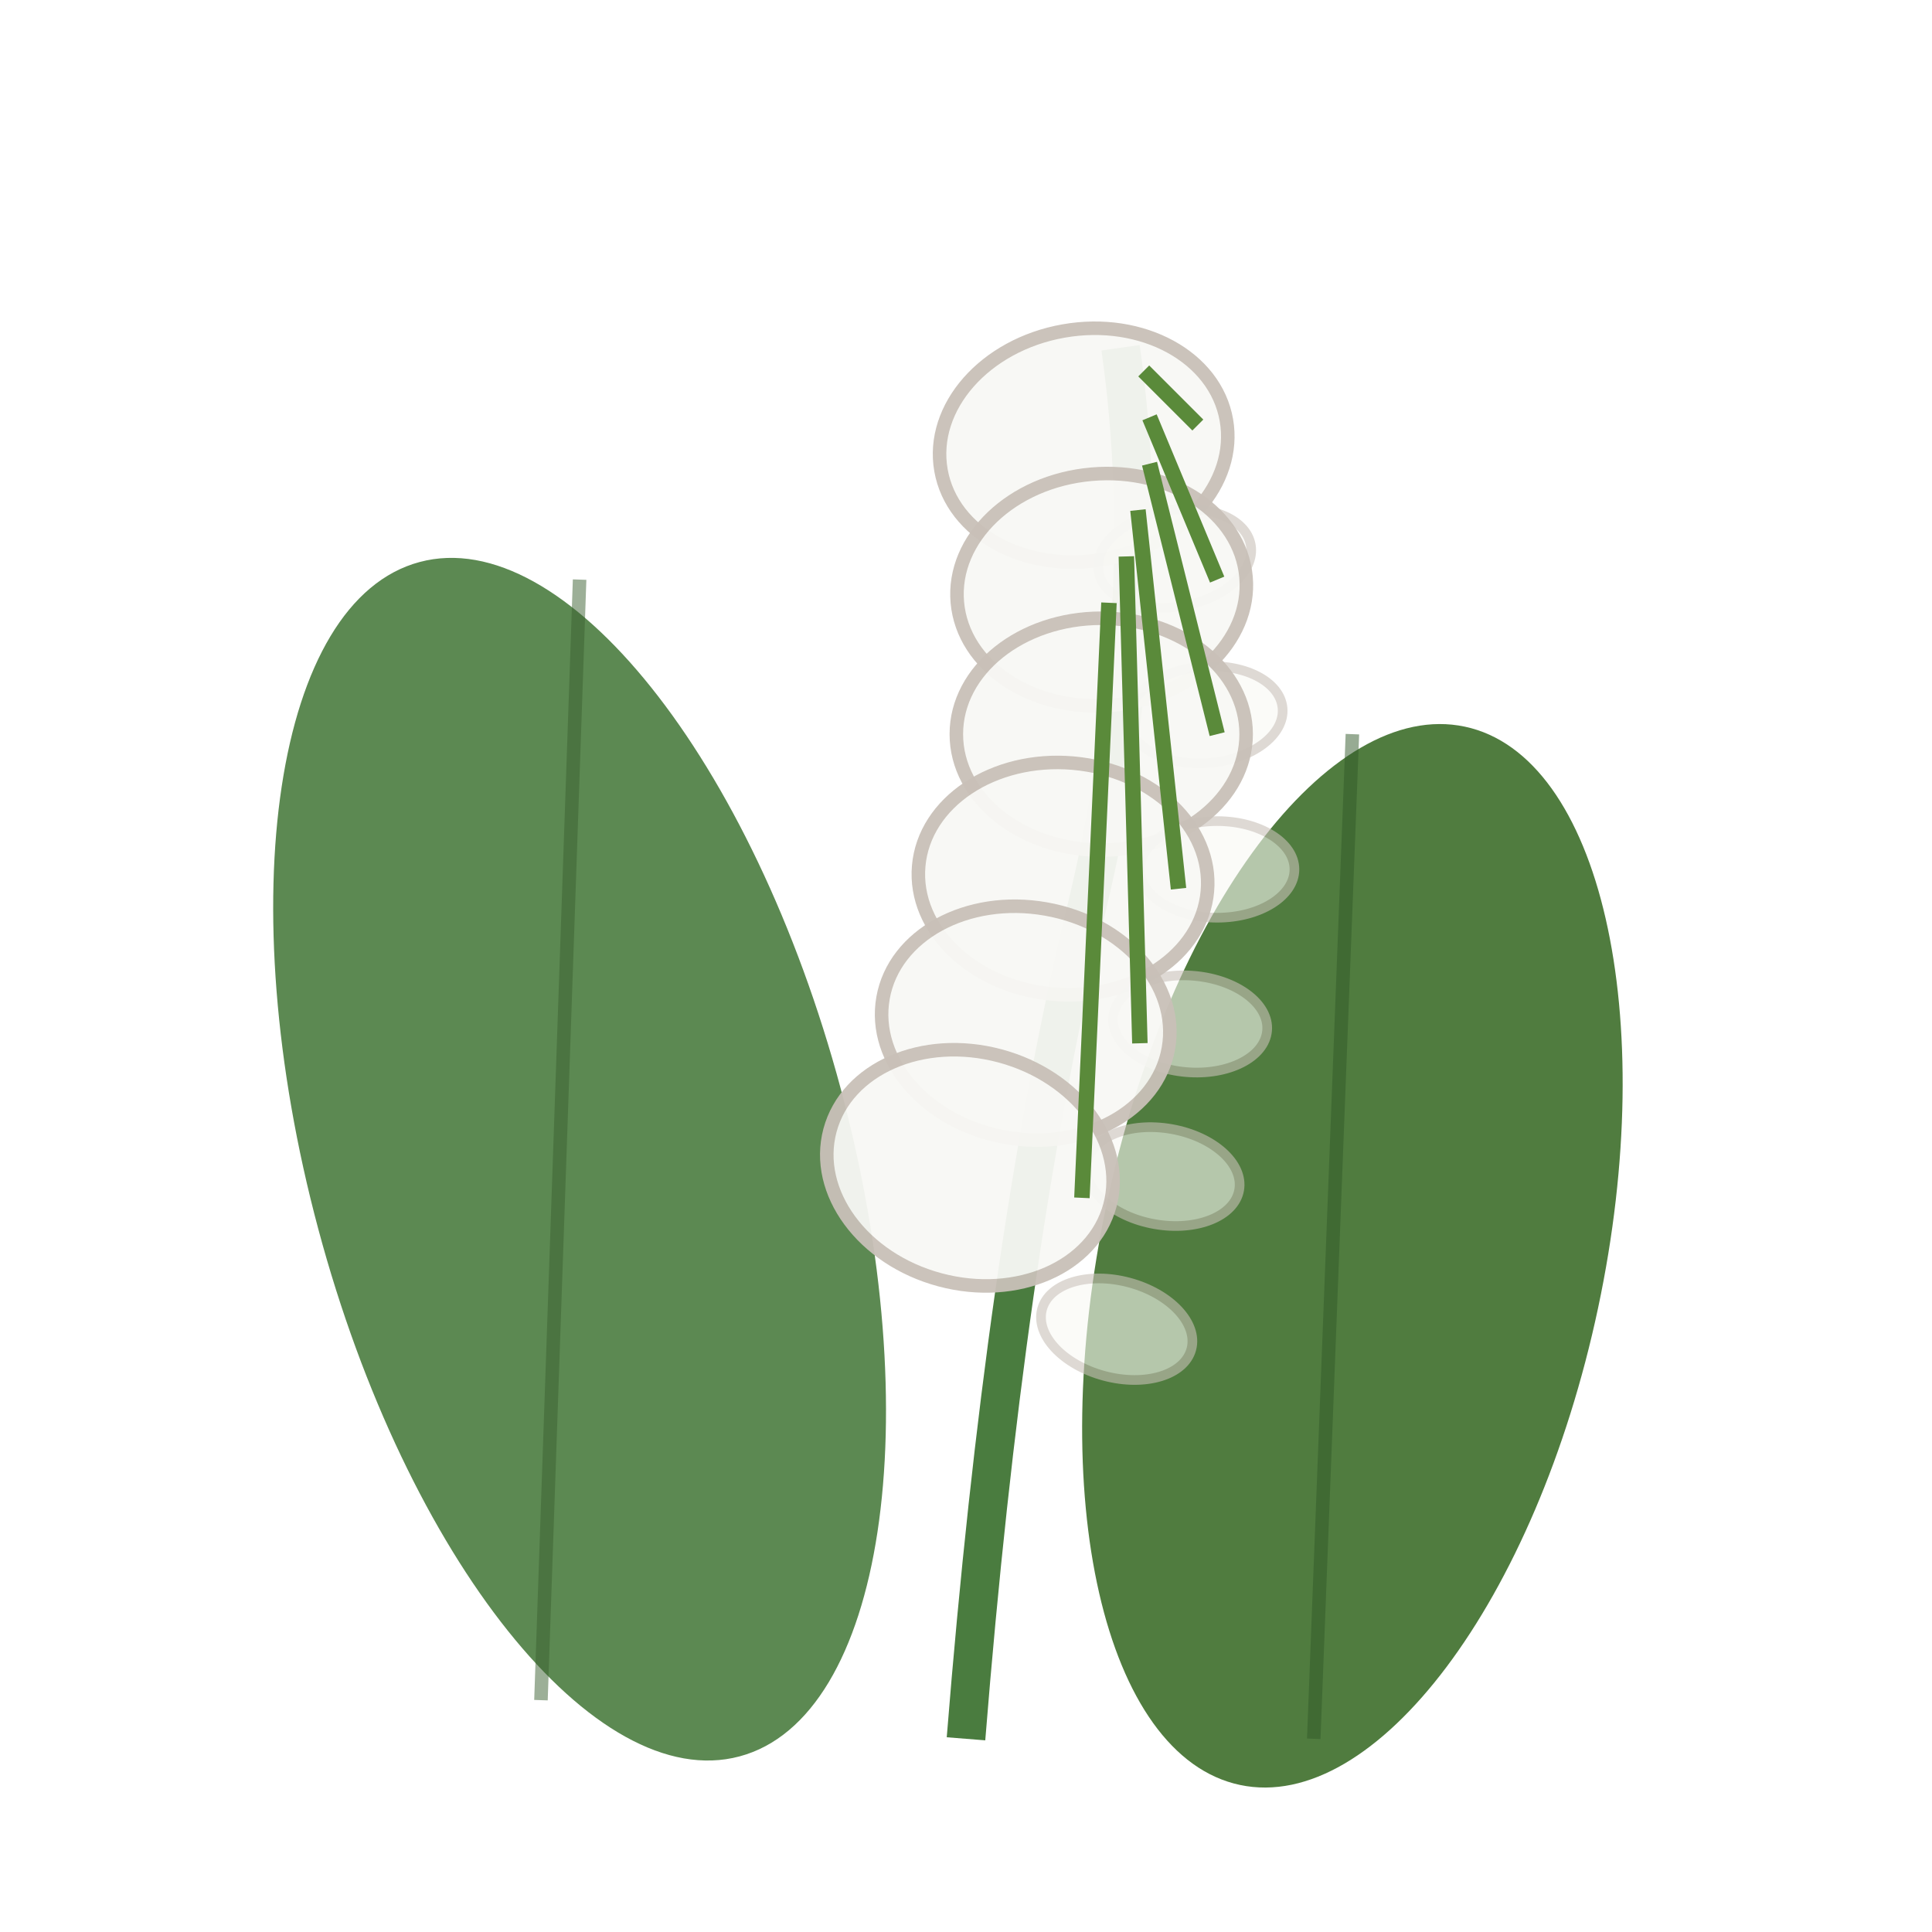
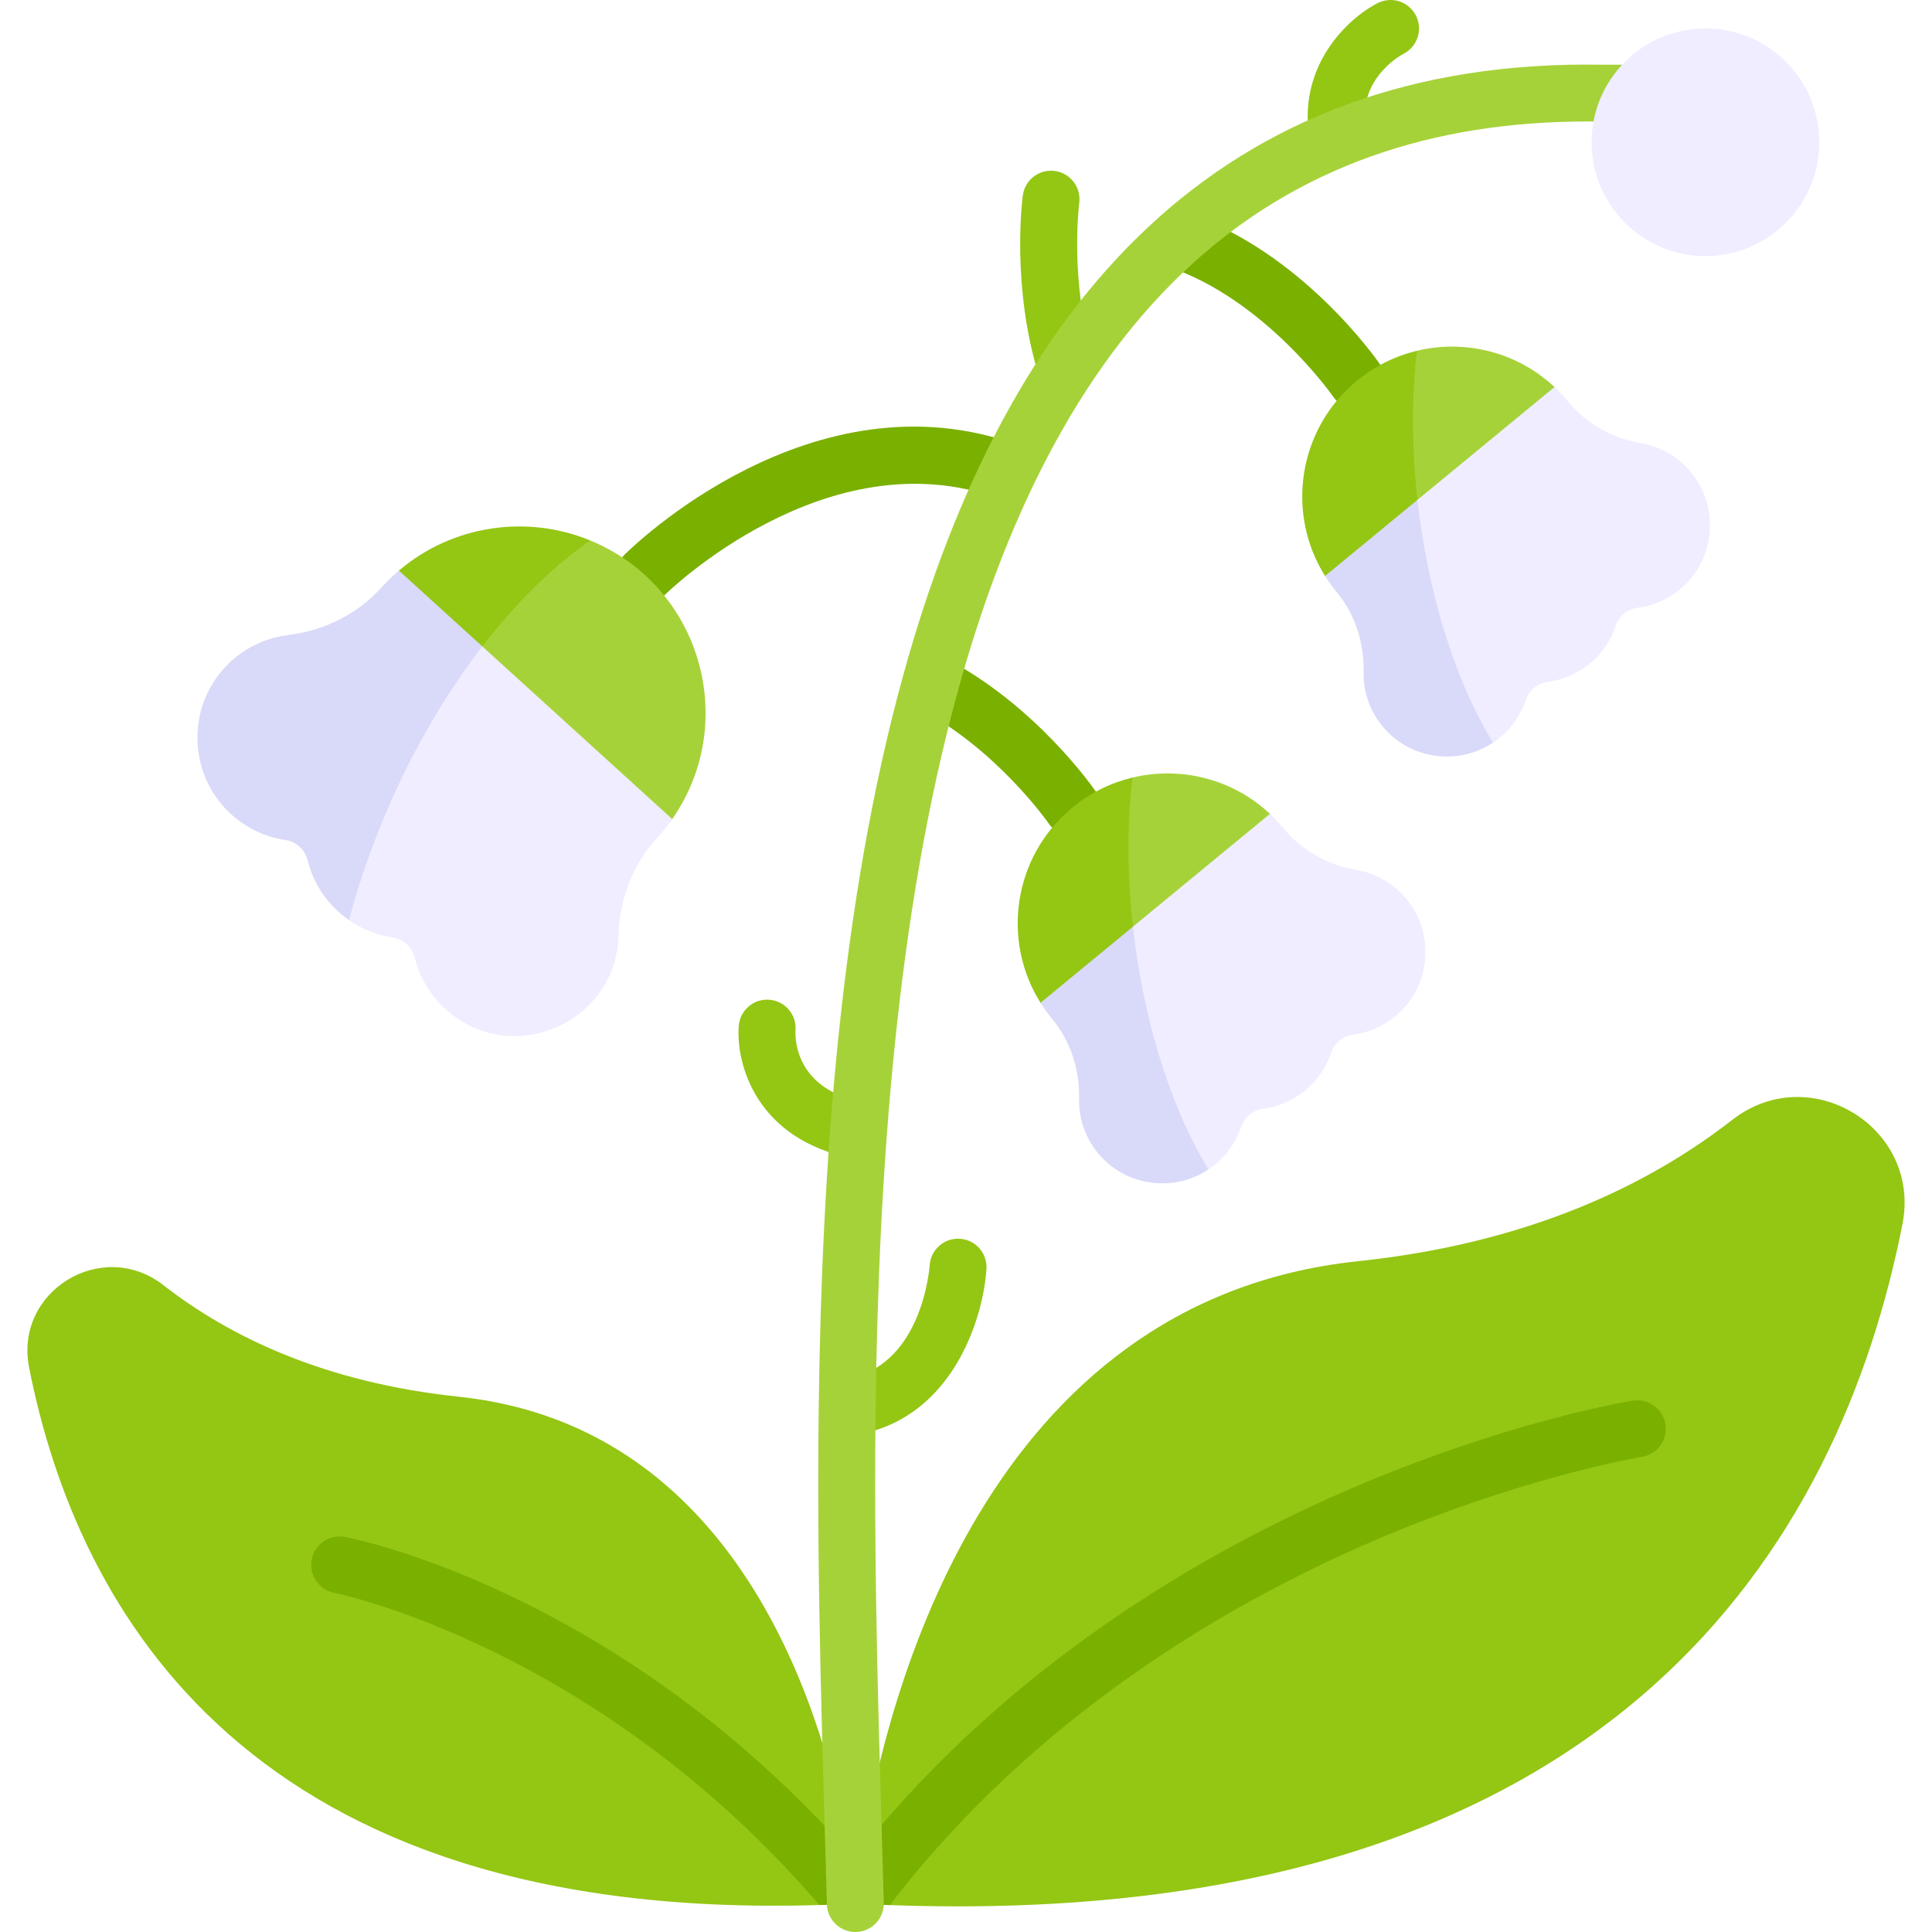
- <svg xmlns="http://www.w3.org/2000/svg" viewBox="0 0 100 100" width="100" height="100">
-   <path d="M50,90 Q52,65 56,48 Q60,32 58,18" stroke="#4a7c3f" stroke-width="2" fill="none" />
-   <ellipse cx="30" cy="60" rx="14" ry="32" transform="rotate(-15 30 60)" fill="#4a7c3f" opacity="0.9" />
-   <ellipse cx="70" cy="65" rx="13" ry="28" transform="rotate(12 70 65)" fill="#3d6e2a" opacity="0.9" />
-   <line x1="30" y1="30" x2="28" y2="88" stroke="#3a6030" stroke-width="0.7" opacity="0.5" />
-   <line x1="70" y1="38" x2="68" y2="90" stroke="#305828" stroke-width="0.7" opacity="0.5" />
-   <ellipse cx="62" cy="28" rx="6" ry="7.5" transform="rotate(80 62 22)" fill="#f8f8f4" stroke="#c8c0b8" stroke-width="0.7" opacity="0.95" />
-   <ellipse cx="60.8" cy="28.9" rx="4" ry="2.5" transform="rotate(-10 60.8 28.9)" fill="#f8f8f4" stroke="#c8c0b8" stroke-width="0.5" opacity="0.6" />
-   <line x1="59.2" y1="19.2" x2="62" y2="22" stroke="#5a8a3a" stroke-width="0.8" />
-   <ellipse cx="63" cy="36" rx="6" ry="7.5" transform="rotate(85 63 30)" fill="#f8f8f4" stroke="#c8c0b8" stroke-width="0.7" opacity="0.95" />
-   <ellipse cx="62.4" cy="37.0" rx="4" ry="2.5" transform="rotate(-5 62.4 37.0)" fill="#f8f8f4" stroke="#c8c0b8" stroke-width="0.5" opacity="0.6" />
-   <line x1="59.5" y1="21.6" x2="63" y2="30" stroke="#5a8a3a" stroke-width="0.8" />
-   <ellipse cx="63" cy="44" rx="6" ry="7.5" transform="rotate(90 63 38)" fill="#f8f8f4" stroke="#c8c0b8" stroke-width="0.7" opacity="0.95" />
-   <ellipse cx="63.0" cy="45.0" rx="4" ry="2.5" transform="rotate(0 63.0 45.0)" fill="#f8f8f4" stroke="#c8c0b8" stroke-width="0.5" opacity="0.6" />
-   <line x1="59.5" y1="24.0" x2="63" y2="38" stroke="#5a8a3a" stroke-width="0.8" />
-   <ellipse cx="61" cy="52" rx="6" ry="7.5" transform="rotate(95 61 46)" fill="#f8f8f4" stroke="#c8c0b8" stroke-width="0.7" opacity="0.95" />
-   <ellipse cx="61.6" cy="53.0" rx="4" ry="2.5" transform="rotate(5 61.6 53.0)" fill="#f8f8f4" stroke="#c8c0b8" stroke-width="0.5" opacity="0.6" />
-   <line x1="58.9" y1="26.4" x2="61" y2="46" stroke="#5a8a3a" stroke-width="0.8" />
-   <ellipse cx="59" cy="60" rx="6" ry="7.5" transform="rotate(100 59 54)" fill="#f8f8f4" stroke="#c8c0b8" stroke-width="0.7" opacity="0.95" />
-   <ellipse cx="60.2" cy="60.9" rx="4" ry="2.5" transform="rotate(10 60.2 60.9)" fill="#f8f8f4" stroke="#c8c0b8" stroke-width="0.5" opacity="0.6" />
-   <line x1="58.3" y1="28.8" x2="59" y2="54" stroke="#5a8a3a" stroke-width="0.8" />
-   <ellipse cx="56" cy="68" rx="6" ry="7.5" transform="rotate(105 56 62)" fill="#f8f8f4" stroke="#c8c0b8" stroke-width="0.7" opacity="0.95" />
-   <ellipse cx="57.8" cy="68.8" rx="4" ry="2.5" transform="rotate(15 57.8 68.8)" fill="#f8f8f4" stroke="#c8c0b8" stroke-width="0.5" opacity="0.6" />
-   <line x1="57.4" y1="31.2" x2="56" y2="62" stroke="#5a8a3a" stroke-width="0.8" />
+ <svg xmlns="http://www.w3.org/2000/svg" id="Capa_1" enable-background="new 0 0 512 512" height="512" viewBox="0 0 512 512" width="512">
+   <g>
+     <g>
+       <path d="m353.356 105.177c-.172-.249-18.043-25.812-43.756-34.48l2.219-14.746h.01c.812 0 1.619.131 2.388.388 30.679 10.245 50.736 39.084 51.575 40.307 2.356 3.434 1.482 8.127-1.952 10.483-3.434 2.357-8.129 1.482-10.484-1.952z" fill="#7ab000" />
+       <path d="m277.953 218.283c-.132-.19-13.946-19.979-34.755-30.654l6.883-13.418c24.29 12.46 39.664 34.604 40.306 35.54 2.356 3.434 1.483 8.127-1.951 10.483-3.446 2.365-8.135 1.469-10.483-1.951z" fill="#7ab000" />
+       <path d="m165.489 157.675c-2.943-2.946-2.94-7.721.007-10.663 2.009-2.005 49.817-48.898 104.272-29.087l-5.156 14.171c-45.536-16.565-88.035 25.163-88.459 25.586-2.944 2.94-7.718 2.942-10.664-.007z" fill="#7ab000" />
+       <g fill="#94c614">
+         <path d="m275.415 99.95c-7.479-23.979-4.488-47.192-4.357-48.168.554-4.127 4.347-7.023 8.476-6.471 4.128.554 7.025 4.349 6.471 8.476-.026.197-2.647 20.98 3.807 41.673z" />
+         <path d="m223.525 365.502c20.648-2.726 22.771-29.097 22.851-30.218.297-4.144 3.885-7.279 8.037-6.996 4.145.284 7.281 3.856 7.01 8.002-.894 13.702-9.495 40.48-35.626 44.124z" />
+         <path d="m347.302 38.175c-4.158-20.252 9.816-33.287 17.786-37.35 3.709-1.892 8.25-.417 10.142 3.293 1.884 3.695.43 8.213-3.247 10.119-1.348.718-12.718 7.223-9.908 20.905z" />
+         <path d="m226.126 307.017c-25.796-4.988-31.129-25.173-30.345-35.149.326-4.152 3.961-7.252 8.108-6.926 4.129.324 7.218 3.916 6.931 8.04-.143 2.624.084 15.673 18.044 19.205z" />
+         <path d="m226.673 504.46c-3.227.171-6.404.302-9.531.392-151.078 4.615-196.712-77.957-209.43-142.442-3.991-20.218 19.333-34.484 35.59-21.827 17.664 13.764 42.839 25.828 78.249 29.558 76.368 8.043 97.733 88.011 103.292 120.605 1.448 8.446 1.83 13.714 1.83 13.714z" />
+         <path d="m504.167 324.437c-16.197 82.139-74.559 187.432-268.365 180.435-3.006-.111-6.052-.251-9.129-.412 0 0 .402-5.59 1.87-14.739 6.324-39.431 32.444-145.076 131.353-155.492 44.88-4.715 76.781-20.017 99.17-37.45 20.6-16.046 50.158 2.031 45.101 27.658z" />
+       </g>
+       <path d="m435.108 386.087c-.161.03-8.244 1.357-21.394 4.906-13.15 3.559-31.358 9.33-51.777 18.238-36.485 15.925-87.548 45.332-126.135 95.642-3.006-.111-6.052-.251-9.129-.412 0 0 .402-5.59 1.87-14.739 40.014-49.364 90.987-78.49 127.793-94.495 42.507-18.489 75.021-23.817 76.389-24.039 4.112-.643 7.973 2.151 8.636 6.263.654 4.112-2.141 7.972-6.253 8.636z" fill="#7ab000" />
+       <path d="m226.673 504.46c-3.227.171-6.404.302-9.531.392-58.854-68.506-127.843-82.592-128.547-82.732-4.082-.794-6.756-4.745-5.972-8.827s4.735-6.756 8.817-5.982c3.016.583 71.935 14.457 133.403 83.436 1.448 8.445 1.83 13.713 1.83 13.713z" fill="#7ab000" />
+       <path d="m219.135 504.66c-1.043-39.322-2.768-83.145-2.163-131.776.796-63.519 5.644-133.272 22.4-193.971 27.29-99.076 83.982-163.648 185.513-161.758l15.77-.04c9.97 0-1.424 18.158-16.054 15.117-40.919-.761-77.728 10.009-107.743 36.877-32.373 28.978-51.377 71.802-62.949 113.812-16.428 59.511-21.083 128.37-21.858 190.149-.597 48.047 1.128 92.437 2.16 131.188.11 4.163-3.175 7.628-7.338 7.738-4.144.12-7.626-3.163-7.738-7.336z" fill="#a6d239" />
+       <circle cx="451.958" cy="37.704" fill="#efedff" r="30.161" />
+       <path d="m178.144 217.063c17.947-25.73 7.534-61.805-21.749-73.844-36.743-6.721-56.982 25.184-42.226 48.438 18.013 22.331 50.139 40.623 63.975 25.406z" fill="#a6d239" />
+       <path d="m156.395 143.218c-16.773-6.896-36.442-4.107-50.678 7.992-8.955 9.849-3.206 25.993 8.452 40.446 12.296-21.111 27.177-37.905 42.226-48.438z" fill="#94c614" />
+       <path d="m336.551 215.68c-9.922-9.317-23.729-12.677-36.458-9.61-30.389 14.198-23.207 61.383 3.458 59.798 21.47-10.621 43.993-36.837 33-50.188z" fill="#a6d239" />
+       <path d="m300.093 206.07c-5.663 1.365-11.114 3.997-15.912 7.951h-.01c-15.695 12.946-18.803 35.209-8.425 51.727 5.726 6.954 16.623 5.652 27.806.12-4.228-19.345-5.676-40.507-3.459-59.798z" fill="#94c614" />
+       <path d="m328.908 298.677c.874-2.577 3.122-4.51 5.821-4.861 8.209-1.067 15.345-6.739 18.058-14.873.853-2.556 3.021-4.421 5.694-4.755 4.472-.559 8.832-2.499 12.413-5.878 8.013-7.571 9.149-20.128 2.634-29.025-3.549-4.846-8.636-7.792-14.045-8.727-7.53-1.297-14.407-5.057-19.263-10.959-.536-.609-1.581-1.968-3.67-3.921l-36.315 29.903c-16.065 24.725-3.266 61.818 20.01 64.329.189-.126.385-.236.571-.369 3.948-2.822 6.665-6.656 8.092-10.864z" fill="#efedff" />
+       <path d="m300.235 245.582-24.49 20.165c1.527 2.426 3.02 4.179 3.147 4.343 4.856 5.902 7.229 13.371 7.068 21.012-.121 5.489 1.79 11.049 5.861 15.463 7.325 7.925 19.5 9.313 28.424 3.345-11.303-18.59-17.621-42.735-20.01-64.328z" fill="#d9d9f9" />
+       <path d="m109.906 253.764c1.401 5.665 4.622 10.955 9.624 14.915 17.569 13.917 43.79 1.732 44.387-20.761.261-9.491 3.66-18.63 10.044-25.657.086-.101 2.03-2.113 4.182-5.198l-50.33-45.761c-26.314-10.786-52.16 51.313-35.331 72.535 3.512 2.444 7.444 3.978 11.484 4.592 2.888.439 5.239 2.499 5.94 5.335z" fill="#efedff" />
+       <path d="m127.814 171.302-22.097-20.091c-2.643 2.247-4.285 4.128-4.786 4.645-6.384 7.028-15.161 11.28-24.581 12.437-6.766.834-13.261 4.182-17.966 9.973-8.626 10.637-7.973 26.301 1.508 36.184 4.419 4.606 9.989 7.309 15.762 8.166 2.889.429 5.163 2.573 5.874 5.406 1.555 6.196 5.252 11.848 10.955 15.817 2.603-9.845 6.087-19.932 10.48-30.027 6.985-16.055 15.519-30.423 24.851-42.51z" fill="#d9d9f9" />
+       <path d="m411.954 102.57c-9.922-9.317-23.729-12.677-36.458-9.61-30.389 14.198-23.207 61.383 3.458 59.798 21.471-10.62 43.994-36.836 33-50.188z" fill="#a6d239" />
+       <path d="m375.496 92.961c-5.663 1.365-11.114 3.997-15.912 7.951h-.01c-15.695 12.946-18.803 35.209-8.425 51.727 5.726 6.954 16.623 5.652 27.806.12-4.227-19.346-5.675-40.507-3.459-59.798z" fill="#94c614" />
+       <path d="m404.311 185.568c.874-2.577 3.122-4.51 5.821-4.861 8.209-1.067 15.345-6.739 18.058-14.873.853-2.556 3.021-4.421 5.694-4.755 4.472-.559 8.832-2.499 12.413-5.878 8.013-7.571 9.149-20.128 2.634-29.025-3.549-4.846-8.636-7.792-14.045-8.727-7.53-1.297-14.407-5.057-19.263-10.959-.536-.609-1.581-1.968-3.67-3.921l-36.315 29.903c-16.065 24.725-3.266 61.818 20.01 64.329.189-.126.385-.236.571-.369 3.949-2.823 6.666-6.656 8.092-10.864z" fill="#efedff" />
+       <path d="m375.639 132.473-24.49 20.165c1.527 2.426 3.02 4.179 3.147 4.343 4.856 5.902 7.229 13.371 7.068 21.012-.121 5.489 1.79 11.049 5.861 15.463 7.325 7.925 19.5 9.313 28.424 3.345-11.304-18.59-17.622-42.735-20.01-64.328z" fill="#d9d9f9" />
+     </g>
+   </g>
</svg>
